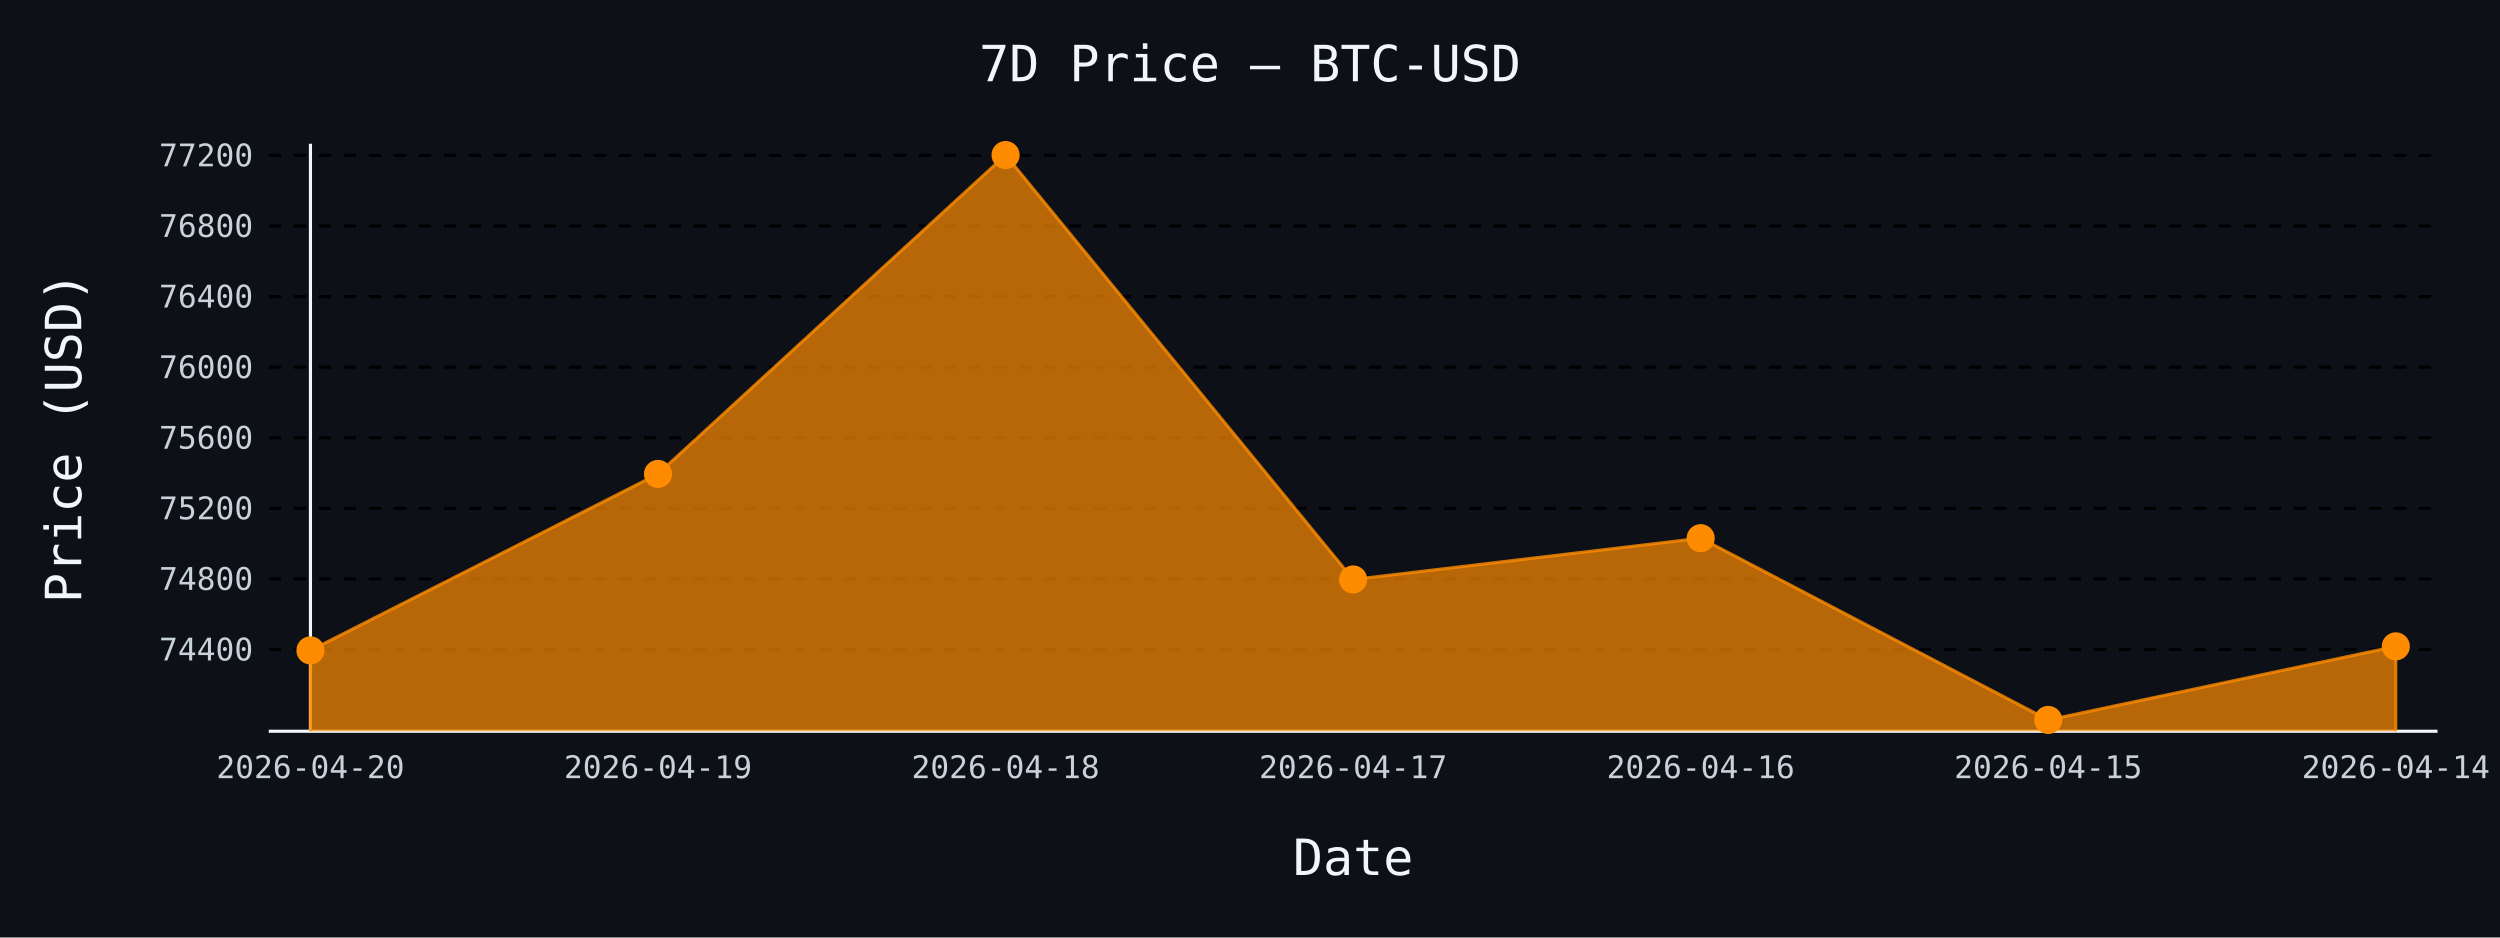
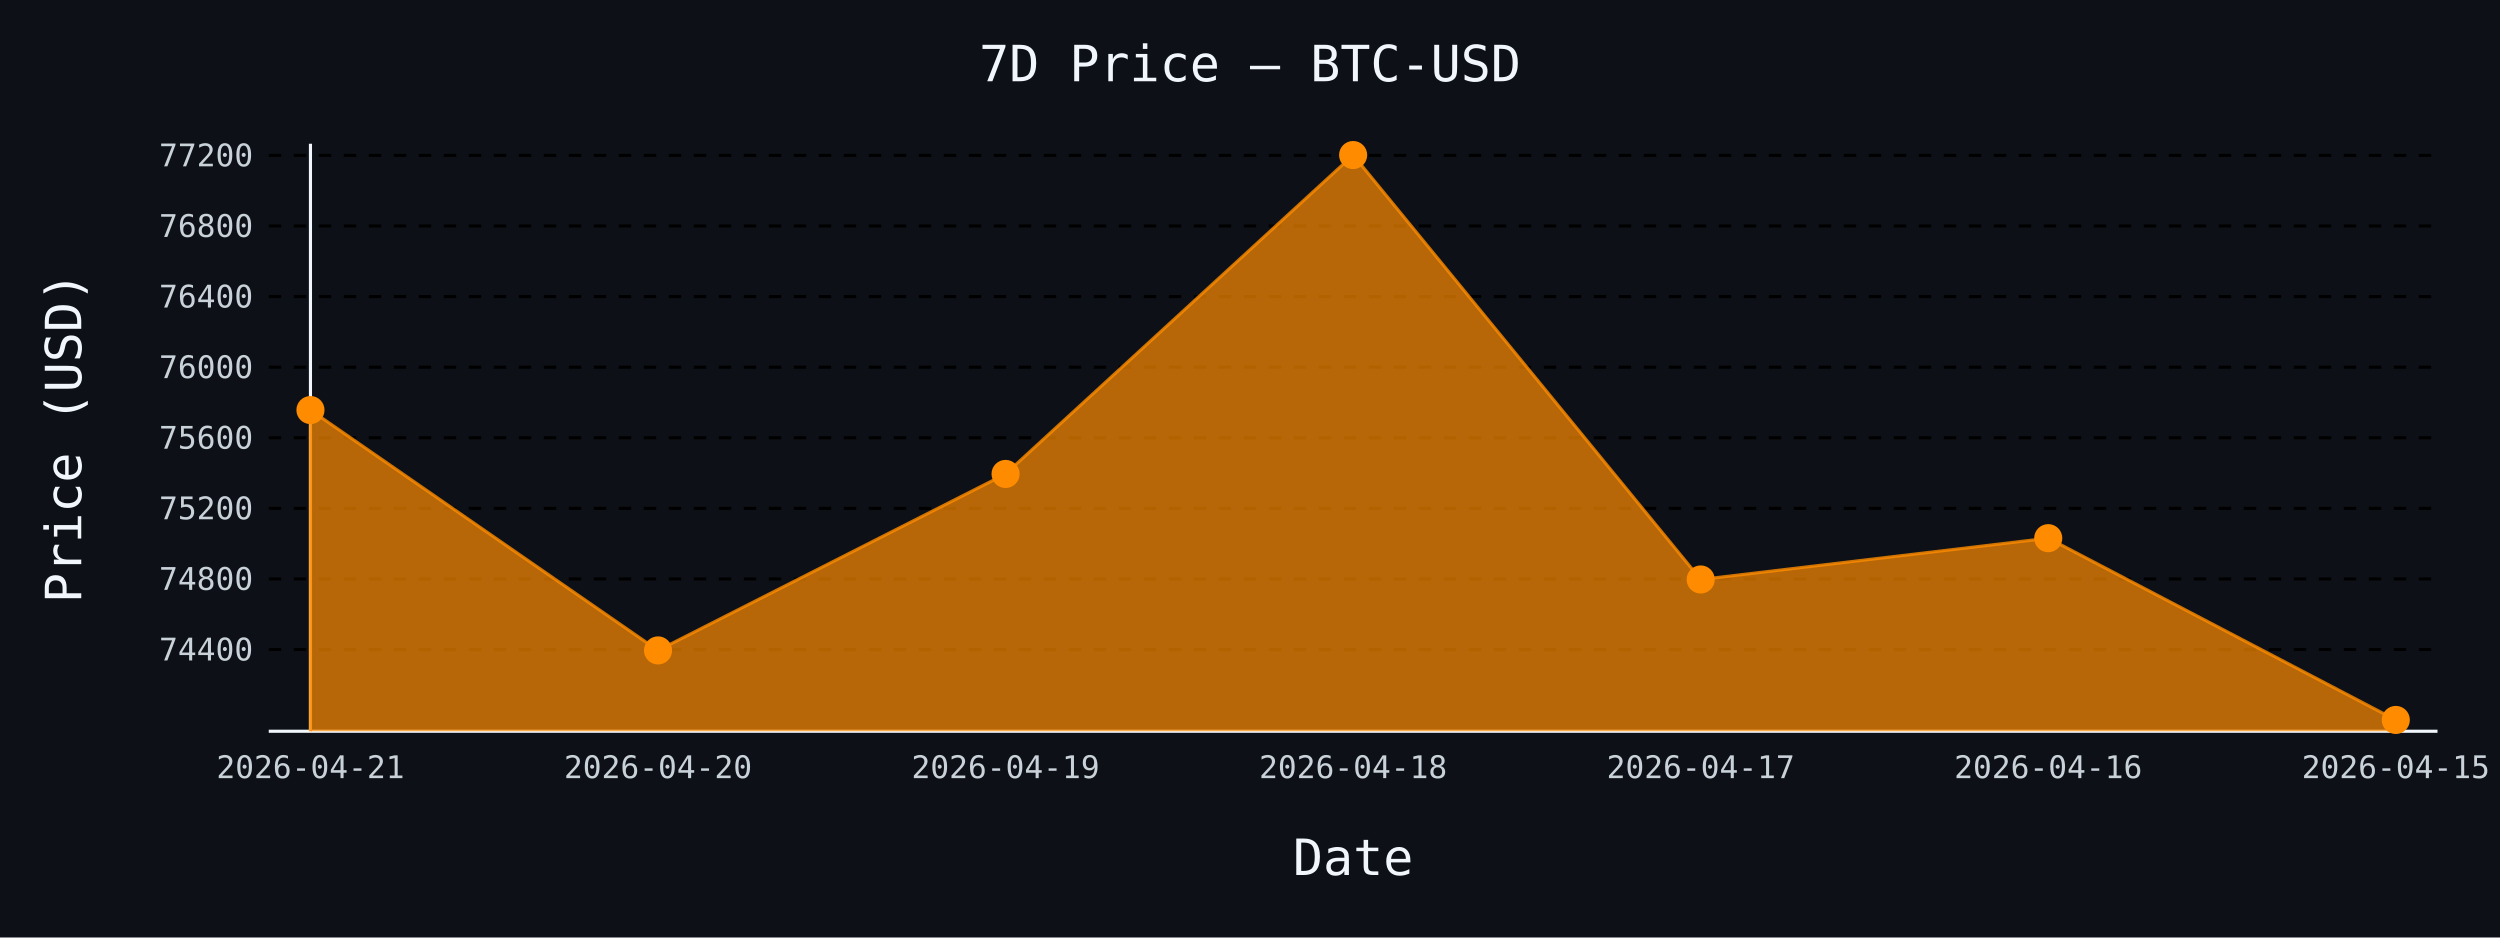
- <svg xmlns="http://www.w3.org/2000/svg" id="chart-206ccd37-e0b0-4082-965e-eba4915c3fb4" class="pygal-chart" viewBox="0 0 800 300">
+ <svg xmlns="http://www.w3.org/2000/svg" id="chart-c317174b-8cce-4aa0-9402-882cd227c97f" class="pygal-chart" viewBox="0 0 800 300">
  <defs>
-     <style type="text/css">#chart-206ccd37-e0b0-4082-965e-eba4915c3fb4{-webkit-user-select:none;-webkit-font-smoothing:antialiased;font-family:monospace}#chart-206ccd37-e0b0-4082-965e-eba4915c3fb4 .title{font-family:monospace;font-size:16px}#chart-206ccd37-e0b0-4082-965e-eba4915c3fb4 .legends .legend text{font-family:monospace;font-size:14px}#chart-206ccd37-e0b0-4082-965e-eba4915c3fb4 .axis text{font-family:monospace;font-size:10px}#chart-206ccd37-e0b0-4082-965e-eba4915c3fb4 .axis text.major{font-family:monospace;font-size:10px}#chart-206ccd37-e0b0-4082-965e-eba4915c3fb4 .text-overlay text.value{font-family:monospace;font-size:16px}#chart-206ccd37-e0b0-4082-965e-eba4915c3fb4 .text-overlay text.label{font-family:monospace;font-size:10px}#chart-206ccd37-e0b0-4082-965e-eba4915c3fb4 .tooltip{font-family:monospace;font-size:14px}#chart-206ccd37-e0b0-4082-965e-eba4915c3fb4 text.no_data{font-family:monospace;font-size:64px}
- #chart-206ccd37-e0b0-4082-965e-eba4915c3fb4{background-color:#0d1117}#chart-206ccd37-e0b0-4082-965e-eba4915c3fb4 path,#chart-206ccd37-e0b0-4082-965e-eba4915c3fb4 line,#chart-206ccd37-e0b0-4082-965e-eba4915c3fb4 rect,#chart-206ccd37-e0b0-4082-965e-eba4915c3fb4 circle{-webkit-transition:150ms;-moz-transition:150ms;transition:150ms}#chart-206ccd37-e0b0-4082-965e-eba4915c3fb4 .graph &gt; .background{fill:#0d1117}#chart-206ccd37-e0b0-4082-965e-eba4915c3fb4 .plot &gt; .background{fill:#0d1117}#chart-206ccd37-e0b0-4082-965e-eba4915c3fb4 .graph{fill:#c9d1d9}#chart-206ccd37-e0b0-4082-965e-eba4915c3fb4 text.no_data{fill:#f0f6fc}#chart-206ccd37-e0b0-4082-965e-eba4915c3fb4 .title{fill:#f0f6fc}#chart-206ccd37-e0b0-4082-965e-eba4915c3fb4 .legends .legend text{fill:#c9d1d9}#chart-206ccd37-e0b0-4082-965e-eba4915c3fb4 .legends .legend:hover text{fill:#f0f6fc}#chart-206ccd37-e0b0-4082-965e-eba4915c3fb4 .axis .line{stroke:#f0f6fc}#chart-206ccd37-e0b0-4082-965e-eba4915c3fb4 .axis .guide.line{stroke:#8b949e}#chart-206ccd37-e0b0-4082-965e-eba4915c3fb4 .axis .major.line{stroke:#c9d1d9}#chart-206ccd37-e0b0-4082-965e-eba4915c3fb4 .axis text.major{fill:#f0f6fc}#chart-206ccd37-e0b0-4082-965e-eba4915c3fb4 .axis.y .guides:hover .guide.line,#chart-206ccd37-e0b0-4082-965e-eba4915c3fb4 .line-graph .axis.x .guides:hover .guide.line,#chart-206ccd37-e0b0-4082-965e-eba4915c3fb4 .stackedline-graph .axis.x .guides:hover .guide.line,#chart-206ccd37-e0b0-4082-965e-eba4915c3fb4 .xy-graph .axis.x .guides:hover .guide.line{stroke:#f0f6fc}#chart-206ccd37-e0b0-4082-965e-eba4915c3fb4 .axis .guides:hover text{fill:#f0f6fc}#chart-206ccd37-e0b0-4082-965e-eba4915c3fb4 .reactive{fill-opacity:.7;stroke-opacity:.8;stroke-width:1}#chart-206ccd37-e0b0-4082-965e-eba4915c3fb4 .ci{stroke:#c9d1d9}#chart-206ccd37-e0b0-4082-965e-eba4915c3fb4 .reactive.active,#chart-206ccd37-e0b0-4082-965e-eba4915c3fb4 .active .reactive{fill-opacity:.8;stroke-opacity:.9;stroke-width:4}#chart-206ccd37-e0b0-4082-965e-eba4915c3fb4 .ci .reactive.active{stroke-width:1.5}#chart-206ccd37-e0b0-4082-965e-eba4915c3fb4 .series text{fill:#f0f6fc}#chart-206ccd37-e0b0-4082-965e-eba4915c3fb4 .tooltip rect{fill:#0d1117;stroke:#f0f6fc;-webkit-transition:opacity 150ms;-moz-transition:opacity 150ms;transition:opacity 150ms}#chart-206ccd37-e0b0-4082-965e-eba4915c3fb4 .tooltip .label{fill:#c9d1d9}#chart-206ccd37-e0b0-4082-965e-eba4915c3fb4 .tooltip .label{fill:#c9d1d9}#chart-206ccd37-e0b0-4082-965e-eba4915c3fb4 .tooltip .legend{font-size:.8em;fill:#8b949e}#chart-206ccd37-e0b0-4082-965e-eba4915c3fb4 .tooltip .x_label{font-size:.6em;fill:#f0f6fc}#chart-206ccd37-e0b0-4082-965e-eba4915c3fb4 .tooltip .xlink{font-size:.5em;text-decoration:underline}#chart-206ccd37-e0b0-4082-965e-eba4915c3fb4 .tooltip .value{font-size:1.5em}#chart-206ccd37-e0b0-4082-965e-eba4915c3fb4 .bound{font-size:.5em}#chart-206ccd37-e0b0-4082-965e-eba4915c3fb4 .max-value{font-size:.75em;fill:#8b949e}#chart-206ccd37-e0b0-4082-965e-eba4915c3fb4 .map-element{fill:#0d1117;stroke:#8b949e !important}#chart-206ccd37-e0b0-4082-965e-eba4915c3fb4 .map-element .reactive{fill-opacity:inherit;stroke-opacity:inherit}#chart-206ccd37-e0b0-4082-965e-eba4915c3fb4 .color-0,#chart-206ccd37-e0b0-4082-965e-eba4915c3fb4 .color-0 a:visited{stroke:#ff8c00;fill:#ff8c00}#chart-206ccd37-e0b0-4082-965e-eba4915c3fb4 .text-overlay .color-0 text{fill:black}
- #chart-206ccd37-e0b0-4082-965e-eba4915c3fb4 text.no_data{text-anchor:middle}#chart-206ccd37-e0b0-4082-965e-eba4915c3fb4 .guide.line{fill:none}#chart-206ccd37-e0b0-4082-965e-eba4915c3fb4 .centered{text-anchor:middle}#chart-206ccd37-e0b0-4082-965e-eba4915c3fb4 .title{text-anchor:middle}#chart-206ccd37-e0b0-4082-965e-eba4915c3fb4 .legends .legend text{fill-opacity:1}#chart-206ccd37-e0b0-4082-965e-eba4915c3fb4 .axis.x text{text-anchor:middle}#chart-206ccd37-e0b0-4082-965e-eba4915c3fb4 .axis.x:not(.web) text[transform]{text-anchor:start}#chart-206ccd37-e0b0-4082-965e-eba4915c3fb4 .axis.x:not(.web) text[transform].backwards{text-anchor:end}#chart-206ccd37-e0b0-4082-965e-eba4915c3fb4 .axis.y text{text-anchor:end}#chart-206ccd37-e0b0-4082-965e-eba4915c3fb4 .axis.y text[transform].backwards{text-anchor:start}#chart-206ccd37-e0b0-4082-965e-eba4915c3fb4 .axis.y2 text{text-anchor:start}#chart-206ccd37-e0b0-4082-965e-eba4915c3fb4 .axis.y2 text[transform].backwards{text-anchor:end}#chart-206ccd37-e0b0-4082-965e-eba4915c3fb4 .axis .guide.line{stroke-dasharray:4,4;stroke:black}#chart-206ccd37-e0b0-4082-965e-eba4915c3fb4 .axis .major.guide.line{stroke-dasharray:6,6;stroke:black}#chart-206ccd37-e0b0-4082-965e-eba4915c3fb4 .horizontal .axis.y .guide.line,#chart-206ccd37-e0b0-4082-965e-eba4915c3fb4 .horizontal .axis.y2 .guide.line,#chart-206ccd37-e0b0-4082-965e-eba4915c3fb4 .vertical .axis.x .guide.line{opacity:0}#chart-206ccd37-e0b0-4082-965e-eba4915c3fb4 .horizontal .axis.always_show .guide.line,#chart-206ccd37-e0b0-4082-965e-eba4915c3fb4 .vertical .axis.always_show .guide.line{opacity:1 !important}#chart-206ccd37-e0b0-4082-965e-eba4915c3fb4 .axis.y .guides:hover .guide.line,#chart-206ccd37-e0b0-4082-965e-eba4915c3fb4 .axis.y2 .guides:hover .guide.line,#chart-206ccd37-e0b0-4082-965e-eba4915c3fb4 .axis.x .guides:hover .guide.line{opacity:1}#chart-206ccd37-e0b0-4082-965e-eba4915c3fb4 .axis .guides:hover text{opacity:1}#chart-206ccd37-e0b0-4082-965e-eba4915c3fb4 .nofill{fill:none}#chart-206ccd37-e0b0-4082-965e-eba4915c3fb4 .subtle-fill{fill-opacity:.2}#chart-206ccd37-e0b0-4082-965e-eba4915c3fb4 .dot{stroke-width:1px;fill-opacity:1;stroke-opacity:1}#chart-206ccd37-e0b0-4082-965e-eba4915c3fb4 .dot.active{stroke-width:5px}#chart-206ccd37-e0b0-4082-965e-eba4915c3fb4 .dot.negative{fill:transparent}#chart-206ccd37-e0b0-4082-965e-eba4915c3fb4 text,#chart-206ccd37-e0b0-4082-965e-eba4915c3fb4 tspan{stroke:none !important}#chart-206ccd37-e0b0-4082-965e-eba4915c3fb4 .series text.active{opacity:1}#chart-206ccd37-e0b0-4082-965e-eba4915c3fb4 .tooltip rect{fill-opacity:.95;stroke-width:.5}#chart-206ccd37-e0b0-4082-965e-eba4915c3fb4 .tooltip text{fill-opacity:1}#chart-206ccd37-e0b0-4082-965e-eba4915c3fb4 .showable{visibility:hidden}#chart-206ccd37-e0b0-4082-965e-eba4915c3fb4 .showable.shown{visibility:visible}#chart-206ccd37-e0b0-4082-965e-eba4915c3fb4 .gauge-background{fill:rgba(229,229,229,1);stroke:none}#chart-206ccd37-e0b0-4082-965e-eba4915c3fb4 .bg-lines{stroke:#0d1117;stroke-width:2px}</style>
+     <style type="text/css">#chart-c317174b-8cce-4aa0-9402-882cd227c97f{-webkit-user-select:none;-webkit-font-smoothing:antialiased;font-family:monospace}#chart-c317174b-8cce-4aa0-9402-882cd227c97f .title{font-family:monospace;font-size:16px}#chart-c317174b-8cce-4aa0-9402-882cd227c97f .legends .legend text{font-family:monospace;font-size:14px}#chart-c317174b-8cce-4aa0-9402-882cd227c97f .axis text{font-family:monospace;font-size:10px}#chart-c317174b-8cce-4aa0-9402-882cd227c97f .axis text.major{font-family:monospace;font-size:10px}#chart-c317174b-8cce-4aa0-9402-882cd227c97f .text-overlay text.value{font-family:monospace;font-size:16px}#chart-c317174b-8cce-4aa0-9402-882cd227c97f .text-overlay text.label{font-family:monospace;font-size:10px}#chart-c317174b-8cce-4aa0-9402-882cd227c97f .tooltip{font-family:monospace;font-size:14px}#chart-c317174b-8cce-4aa0-9402-882cd227c97f text.no_data{font-family:monospace;font-size:64px}
+ #chart-c317174b-8cce-4aa0-9402-882cd227c97f{background-color:#0d1117}#chart-c317174b-8cce-4aa0-9402-882cd227c97f path,#chart-c317174b-8cce-4aa0-9402-882cd227c97f line,#chart-c317174b-8cce-4aa0-9402-882cd227c97f rect,#chart-c317174b-8cce-4aa0-9402-882cd227c97f circle{-webkit-transition:150ms;-moz-transition:150ms;transition:150ms}#chart-c317174b-8cce-4aa0-9402-882cd227c97f .graph &gt; .background{fill:#0d1117}#chart-c317174b-8cce-4aa0-9402-882cd227c97f .plot &gt; .background{fill:#0d1117}#chart-c317174b-8cce-4aa0-9402-882cd227c97f .graph{fill:#c9d1d9}#chart-c317174b-8cce-4aa0-9402-882cd227c97f text.no_data{fill:#f0f6fc}#chart-c317174b-8cce-4aa0-9402-882cd227c97f .title{fill:#f0f6fc}#chart-c317174b-8cce-4aa0-9402-882cd227c97f .legends .legend text{fill:#c9d1d9}#chart-c317174b-8cce-4aa0-9402-882cd227c97f .legends .legend:hover text{fill:#f0f6fc}#chart-c317174b-8cce-4aa0-9402-882cd227c97f .axis .line{stroke:#f0f6fc}#chart-c317174b-8cce-4aa0-9402-882cd227c97f .axis .guide.line{stroke:#8b949e}#chart-c317174b-8cce-4aa0-9402-882cd227c97f .axis .major.line{stroke:#c9d1d9}#chart-c317174b-8cce-4aa0-9402-882cd227c97f .axis text.major{fill:#f0f6fc}#chart-c317174b-8cce-4aa0-9402-882cd227c97f .axis.y .guides:hover .guide.line,#chart-c317174b-8cce-4aa0-9402-882cd227c97f .line-graph .axis.x .guides:hover .guide.line,#chart-c317174b-8cce-4aa0-9402-882cd227c97f .stackedline-graph .axis.x .guides:hover .guide.line,#chart-c317174b-8cce-4aa0-9402-882cd227c97f .xy-graph .axis.x .guides:hover .guide.line{stroke:#f0f6fc}#chart-c317174b-8cce-4aa0-9402-882cd227c97f .axis .guides:hover text{fill:#f0f6fc}#chart-c317174b-8cce-4aa0-9402-882cd227c97f .reactive{fill-opacity:.7;stroke-opacity:.8;stroke-width:1}#chart-c317174b-8cce-4aa0-9402-882cd227c97f .ci{stroke:#c9d1d9}#chart-c317174b-8cce-4aa0-9402-882cd227c97f .reactive.active,#chart-c317174b-8cce-4aa0-9402-882cd227c97f .active .reactive{fill-opacity:.8;stroke-opacity:.9;stroke-width:4}#chart-c317174b-8cce-4aa0-9402-882cd227c97f .ci .reactive.active{stroke-width:1.5}#chart-c317174b-8cce-4aa0-9402-882cd227c97f .series text{fill:#f0f6fc}#chart-c317174b-8cce-4aa0-9402-882cd227c97f .tooltip rect{fill:#0d1117;stroke:#f0f6fc;-webkit-transition:opacity 150ms;-moz-transition:opacity 150ms;transition:opacity 150ms}#chart-c317174b-8cce-4aa0-9402-882cd227c97f .tooltip .label{fill:#c9d1d9}#chart-c317174b-8cce-4aa0-9402-882cd227c97f .tooltip .label{fill:#c9d1d9}#chart-c317174b-8cce-4aa0-9402-882cd227c97f .tooltip .legend{font-size:.8em;fill:#8b949e}#chart-c317174b-8cce-4aa0-9402-882cd227c97f .tooltip .x_label{font-size:.6em;fill:#f0f6fc}#chart-c317174b-8cce-4aa0-9402-882cd227c97f .tooltip .xlink{font-size:.5em;text-decoration:underline}#chart-c317174b-8cce-4aa0-9402-882cd227c97f .tooltip .value{font-size:1.5em}#chart-c317174b-8cce-4aa0-9402-882cd227c97f .bound{font-size:.5em}#chart-c317174b-8cce-4aa0-9402-882cd227c97f .max-value{font-size:.75em;fill:#8b949e}#chart-c317174b-8cce-4aa0-9402-882cd227c97f .map-element{fill:#0d1117;stroke:#8b949e !important}#chart-c317174b-8cce-4aa0-9402-882cd227c97f .map-element .reactive{fill-opacity:inherit;stroke-opacity:inherit}#chart-c317174b-8cce-4aa0-9402-882cd227c97f .color-0,#chart-c317174b-8cce-4aa0-9402-882cd227c97f .color-0 a:visited{stroke:#ff8c00;fill:#ff8c00}#chart-c317174b-8cce-4aa0-9402-882cd227c97f .text-overlay .color-0 text{fill:black}
+ #chart-c317174b-8cce-4aa0-9402-882cd227c97f text.no_data{text-anchor:middle}#chart-c317174b-8cce-4aa0-9402-882cd227c97f .guide.line{fill:none}#chart-c317174b-8cce-4aa0-9402-882cd227c97f .centered{text-anchor:middle}#chart-c317174b-8cce-4aa0-9402-882cd227c97f .title{text-anchor:middle}#chart-c317174b-8cce-4aa0-9402-882cd227c97f .legends .legend text{fill-opacity:1}#chart-c317174b-8cce-4aa0-9402-882cd227c97f .axis.x text{text-anchor:middle}#chart-c317174b-8cce-4aa0-9402-882cd227c97f .axis.x:not(.web) text[transform]{text-anchor:start}#chart-c317174b-8cce-4aa0-9402-882cd227c97f .axis.x:not(.web) text[transform].backwards{text-anchor:end}#chart-c317174b-8cce-4aa0-9402-882cd227c97f .axis.y text{text-anchor:end}#chart-c317174b-8cce-4aa0-9402-882cd227c97f .axis.y text[transform].backwards{text-anchor:start}#chart-c317174b-8cce-4aa0-9402-882cd227c97f .axis.y2 text{text-anchor:start}#chart-c317174b-8cce-4aa0-9402-882cd227c97f .axis.y2 text[transform].backwards{text-anchor:end}#chart-c317174b-8cce-4aa0-9402-882cd227c97f .axis .guide.line{stroke-dasharray:4,4;stroke:black}#chart-c317174b-8cce-4aa0-9402-882cd227c97f .axis .major.guide.line{stroke-dasharray:6,6;stroke:black}#chart-c317174b-8cce-4aa0-9402-882cd227c97f .horizontal .axis.y .guide.line,#chart-c317174b-8cce-4aa0-9402-882cd227c97f .horizontal .axis.y2 .guide.line,#chart-c317174b-8cce-4aa0-9402-882cd227c97f .vertical .axis.x .guide.line{opacity:0}#chart-c317174b-8cce-4aa0-9402-882cd227c97f .horizontal .axis.always_show .guide.line,#chart-c317174b-8cce-4aa0-9402-882cd227c97f .vertical .axis.always_show .guide.line{opacity:1 !important}#chart-c317174b-8cce-4aa0-9402-882cd227c97f .axis.y .guides:hover .guide.line,#chart-c317174b-8cce-4aa0-9402-882cd227c97f .axis.y2 .guides:hover .guide.line,#chart-c317174b-8cce-4aa0-9402-882cd227c97f .axis.x .guides:hover .guide.line{opacity:1}#chart-c317174b-8cce-4aa0-9402-882cd227c97f .axis .guides:hover text{opacity:1}#chart-c317174b-8cce-4aa0-9402-882cd227c97f .nofill{fill:none}#chart-c317174b-8cce-4aa0-9402-882cd227c97f .subtle-fill{fill-opacity:.2}#chart-c317174b-8cce-4aa0-9402-882cd227c97f .dot{stroke-width:1px;fill-opacity:1;stroke-opacity:1}#chart-c317174b-8cce-4aa0-9402-882cd227c97f .dot.active{stroke-width:5px}#chart-c317174b-8cce-4aa0-9402-882cd227c97f .dot.negative{fill:transparent}#chart-c317174b-8cce-4aa0-9402-882cd227c97f text,#chart-c317174b-8cce-4aa0-9402-882cd227c97f tspan{stroke:none !important}#chart-c317174b-8cce-4aa0-9402-882cd227c97f .series text.active{opacity:1}#chart-c317174b-8cce-4aa0-9402-882cd227c97f .tooltip rect{fill-opacity:.95;stroke-width:.5}#chart-c317174b-8cce-4aa0-9402-882cd227c97f .tooltip text{fill-opacity:1}#chart-c317174b-8cce-4aa0-9402-882cd227c97f .showable{visibility:hidden}#chart-c317174b-8cce-4aa0-9402-882cd227c97f .showable.shown{visibility:visible}#chart-c317174b-8cce-4aa0-9402-882cd227c97f .gauge-background{fill:rgba(229,229,229,1);stroke:none}#chart-c317174b-8cce-4aa0-9402-882cd227c97f .bg-lines{stroke:#0d1117;stroke-width:2px}</style>
  </defs>
  <g class="graph line-graph vertical">
    <rect x="0" y="0" width="800" height="300" class="background" />
    <g transform="translate(86, 46)" class="plot">
      <rect x="0" y="0" width="694.0" height="188" class="background" />
      <g class="axis y always_show">
        <path d="M0 188 h694" class="line" />
        <g class="guides">
          <path d="M0 161.852 h694" class="guide line" />
          <text x="-5" y="165.352" class="">74400</text>
        </g>
        <g class="guides">
          <path d="M0 139.263 h694" class="guide line" />
          <text x="-5" y="142.763" class="">74800</text>
        </g>
        <g class="guides">
          <path d="M0 116.674 h694" class="guide line" />
          <text x="-5" y="120.174" class="">75200</text>
        </g>
        <g class="guides">
          <path d="M0 94.085 h694" class="guide line" />
          <text x="-5" y="97.585" class="">75600</text>
        </g>
        <g class="guides">
          <path d="M0 71.496 h694" class="guide line" />
          <text x="-5" y="74.996" class="">76000</text>
        </g>
        <g class="guides">
          <path d="M0 48.907 h694" class="guide line" />
          <text x="-5" y="52.407" class="">76400</text>
        </g>
        <g class="guides">
          <path d="M0 26.317 h694" class="guide line" />
          <text x="-5" y="29.817" class="">76800</text>
        </g>
        <g class="guides">
          <path d="M0 3.728 h694" class="guide line" />
          <text x="-5" y="7.228" class="">77200</text>
        </g>
      </g>
      <g class="axis x">
        <g class="guides">
          <path d="M13.346 0 v188" class="line" />
-           <text x="13.346" y="203.0" class="">2026-04-20</text>
+           <text x="13.346" y="203.0" class="">2026-04-21</text>
        </g>
        <g class="guides">
          <path d="M124.564 0 v188" class="guide line" />
-           <text x="124.564" y="203.0" class="">2026-04-19</text>
+           <text x="124.564" y="203.0" class="">2026-04-20</text>
        </g>
        <g class="guides">
          <path d="M235.782 0 v188" class="guide line" />
-           <text x="235.782" y="203.0" class="">2026-04-18</text>
+           <text x="235.782" y="203.0" class="">2026-04-19</text>
        </g>
        <g class="guides">
          <path d="M347 0 v188" class="guide line" />
-           <text x="347.0" y="203.0" class="">2026-04-17</text>
+           <text x="347.0" y="203.0" class="">2026-04-18</text>
        </g>
        <g class="guides">
          <path d="M458.218 0 v188" class="guide line" />
-           <text x="458.218" y="203.0" class="">2026-04-16</text>
+           <text x="458.218" y="203.0" class="">2026-04-17</text>
        </g>
        <g class="guides">
          <path d="M569.436 0 v188" class="guide line" />
-           <text x="569.436" y="203.0" class="">2026-04-15</text>
+           <text x="569.436" y="203.0" class="">2026-04-16</text>
        </g>
        <g class="guides">
          <path d="M680.654 0 v188" class="guide line" />
-           <text x="680.654" y="203.0" class="">2026-04-14</text>
+           <text x="680.654" y="203.0" class="">2026-04-15</text>
        </g>
      </g>
      <g class="series serie-0 color-0">
-         <path d="M13.346 188 L13.346 162.134 124.564 105.662 235.782 3.615 347 139.432 458.218 126.218 569.436 184.385 680.654 160.835 680.654 188" class="line reactive" />
+         <path d="M13.346 188 L13.346 85.218 124.564 162.134 235.782 105.662 347 3.615 458.218 139.432 569.436 126.218 680.654 184.385 680.654 188" class="line reactive" />
      </g>
    </g>
    <g class="titles">
      <text x="400.0" y="26" class="title plot_title">7D Price — BTC-USD</text>
      <text x="433.0" y="280" class="title">Date</text>
      <text x="0" y="166.0" class="title" transform="rotate(-90 0 140)">Price (USD)</text>
    </g>
    <g transform="translate(86, 46)" class="plot overlay">
      <g class="series serie-0 color-0">
        <g class="dots">
-           <circle cx="13.346" cy="162.134" r="4" class="dot reactive tooltip-trigger" />
+           <circle cx="13.346" cy="85.218" r="4" class="dot reactive tooltip-trigger" />
        </g>
        <g class="dots">
-           <circle cx="124.564" cy="105.662" r="4" class="dot reactive tooltip-trigger" />
+           <circle cx="124.564" cy="162.134" r="4" class="dot reactive tooltip-trigger" />
        </g>
        <g class="dots">
-           <circle cx="235.782" cy="3.615" r="4" class="dot reactive tooltip-trigger" />
+           <circle cx="235.782" cy="105.662" r="4" class="dot reactive tooltip-trigger" />
        </g>
        <g class="dots">
-           <circle cx="347.0" cy="139.432" r="4" class="dot reactive tooltip-trigger" />
+           <circle cx="347.0" cy="3.615" r="4" class="dot reactive tooltip-trigger" />
        </g>
        <g class="dots">
-           <circle cx="458.218" cy="126.218" r="4" class="dot reactive tooltip-trigger" />
+           <circle cx="458.218" cy="139.432" r="4" class="dot reactive tooltip-trigger" />
        </g>
        <g class="dots">
-           <circle cx="569.436" cy="184.385" r="4" class="dot reactive tooltip-trigger" />
+           <circle cx="569.436" cy="126.218" r="4" class="dot reactive tooltip-trigger" />
        </g>
        <g class="dots">
-           <circle cx="680.654" cy="160.835" r="4" class="dot reactive tooltip-trigger" />
+           <circle cx="680.654" cy="184.385" r="4" class="dot reactive tooltip-trigger" />
        </g>
      </g>
    </g>
    <g transform="translate(86, 46)" class="plot text-overlay">
      <g class="series serie-0 color-0" />
    </g>
    <g transform="translate(86, 46)" class="plot tooltip-overlay">
      <g transform="translate(0 0)" style="opacity: 0" class="tooltip">
        <rect rx="0" ry="0" width="0" height="0" class="tooltip-box" />
        <g class="text" />
      </g>
    </g>
  </g>
</svg>
